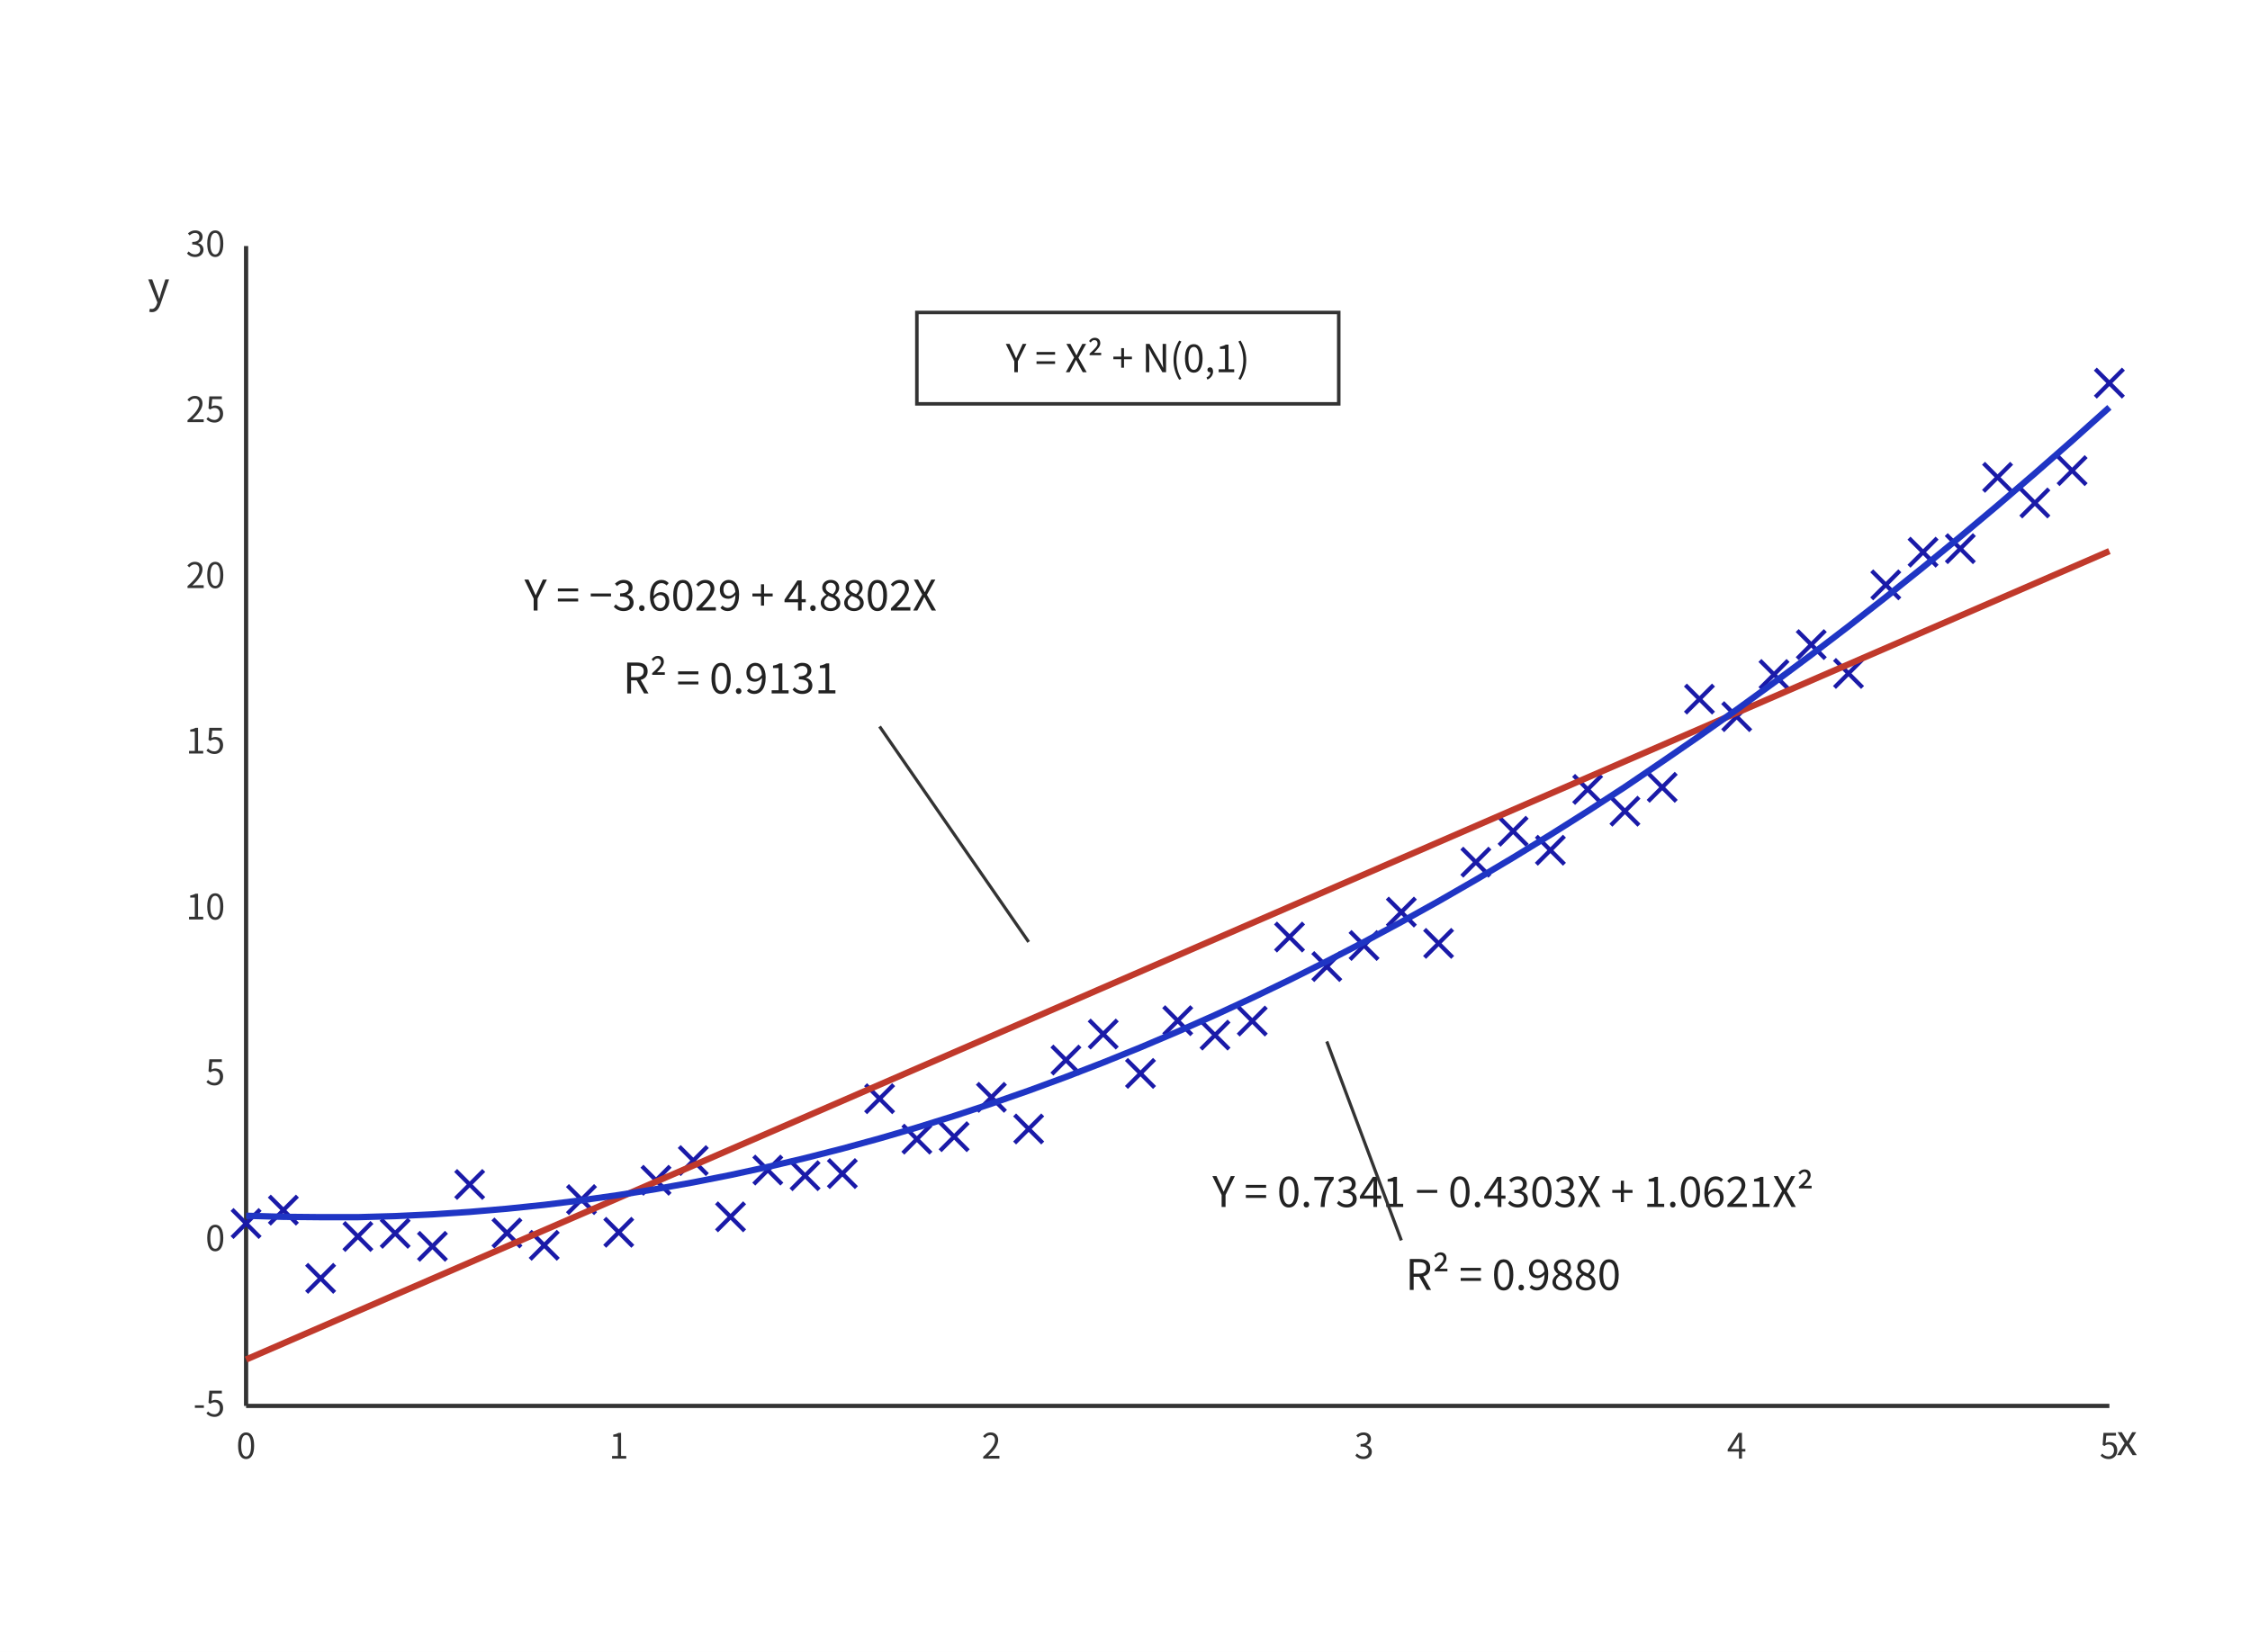
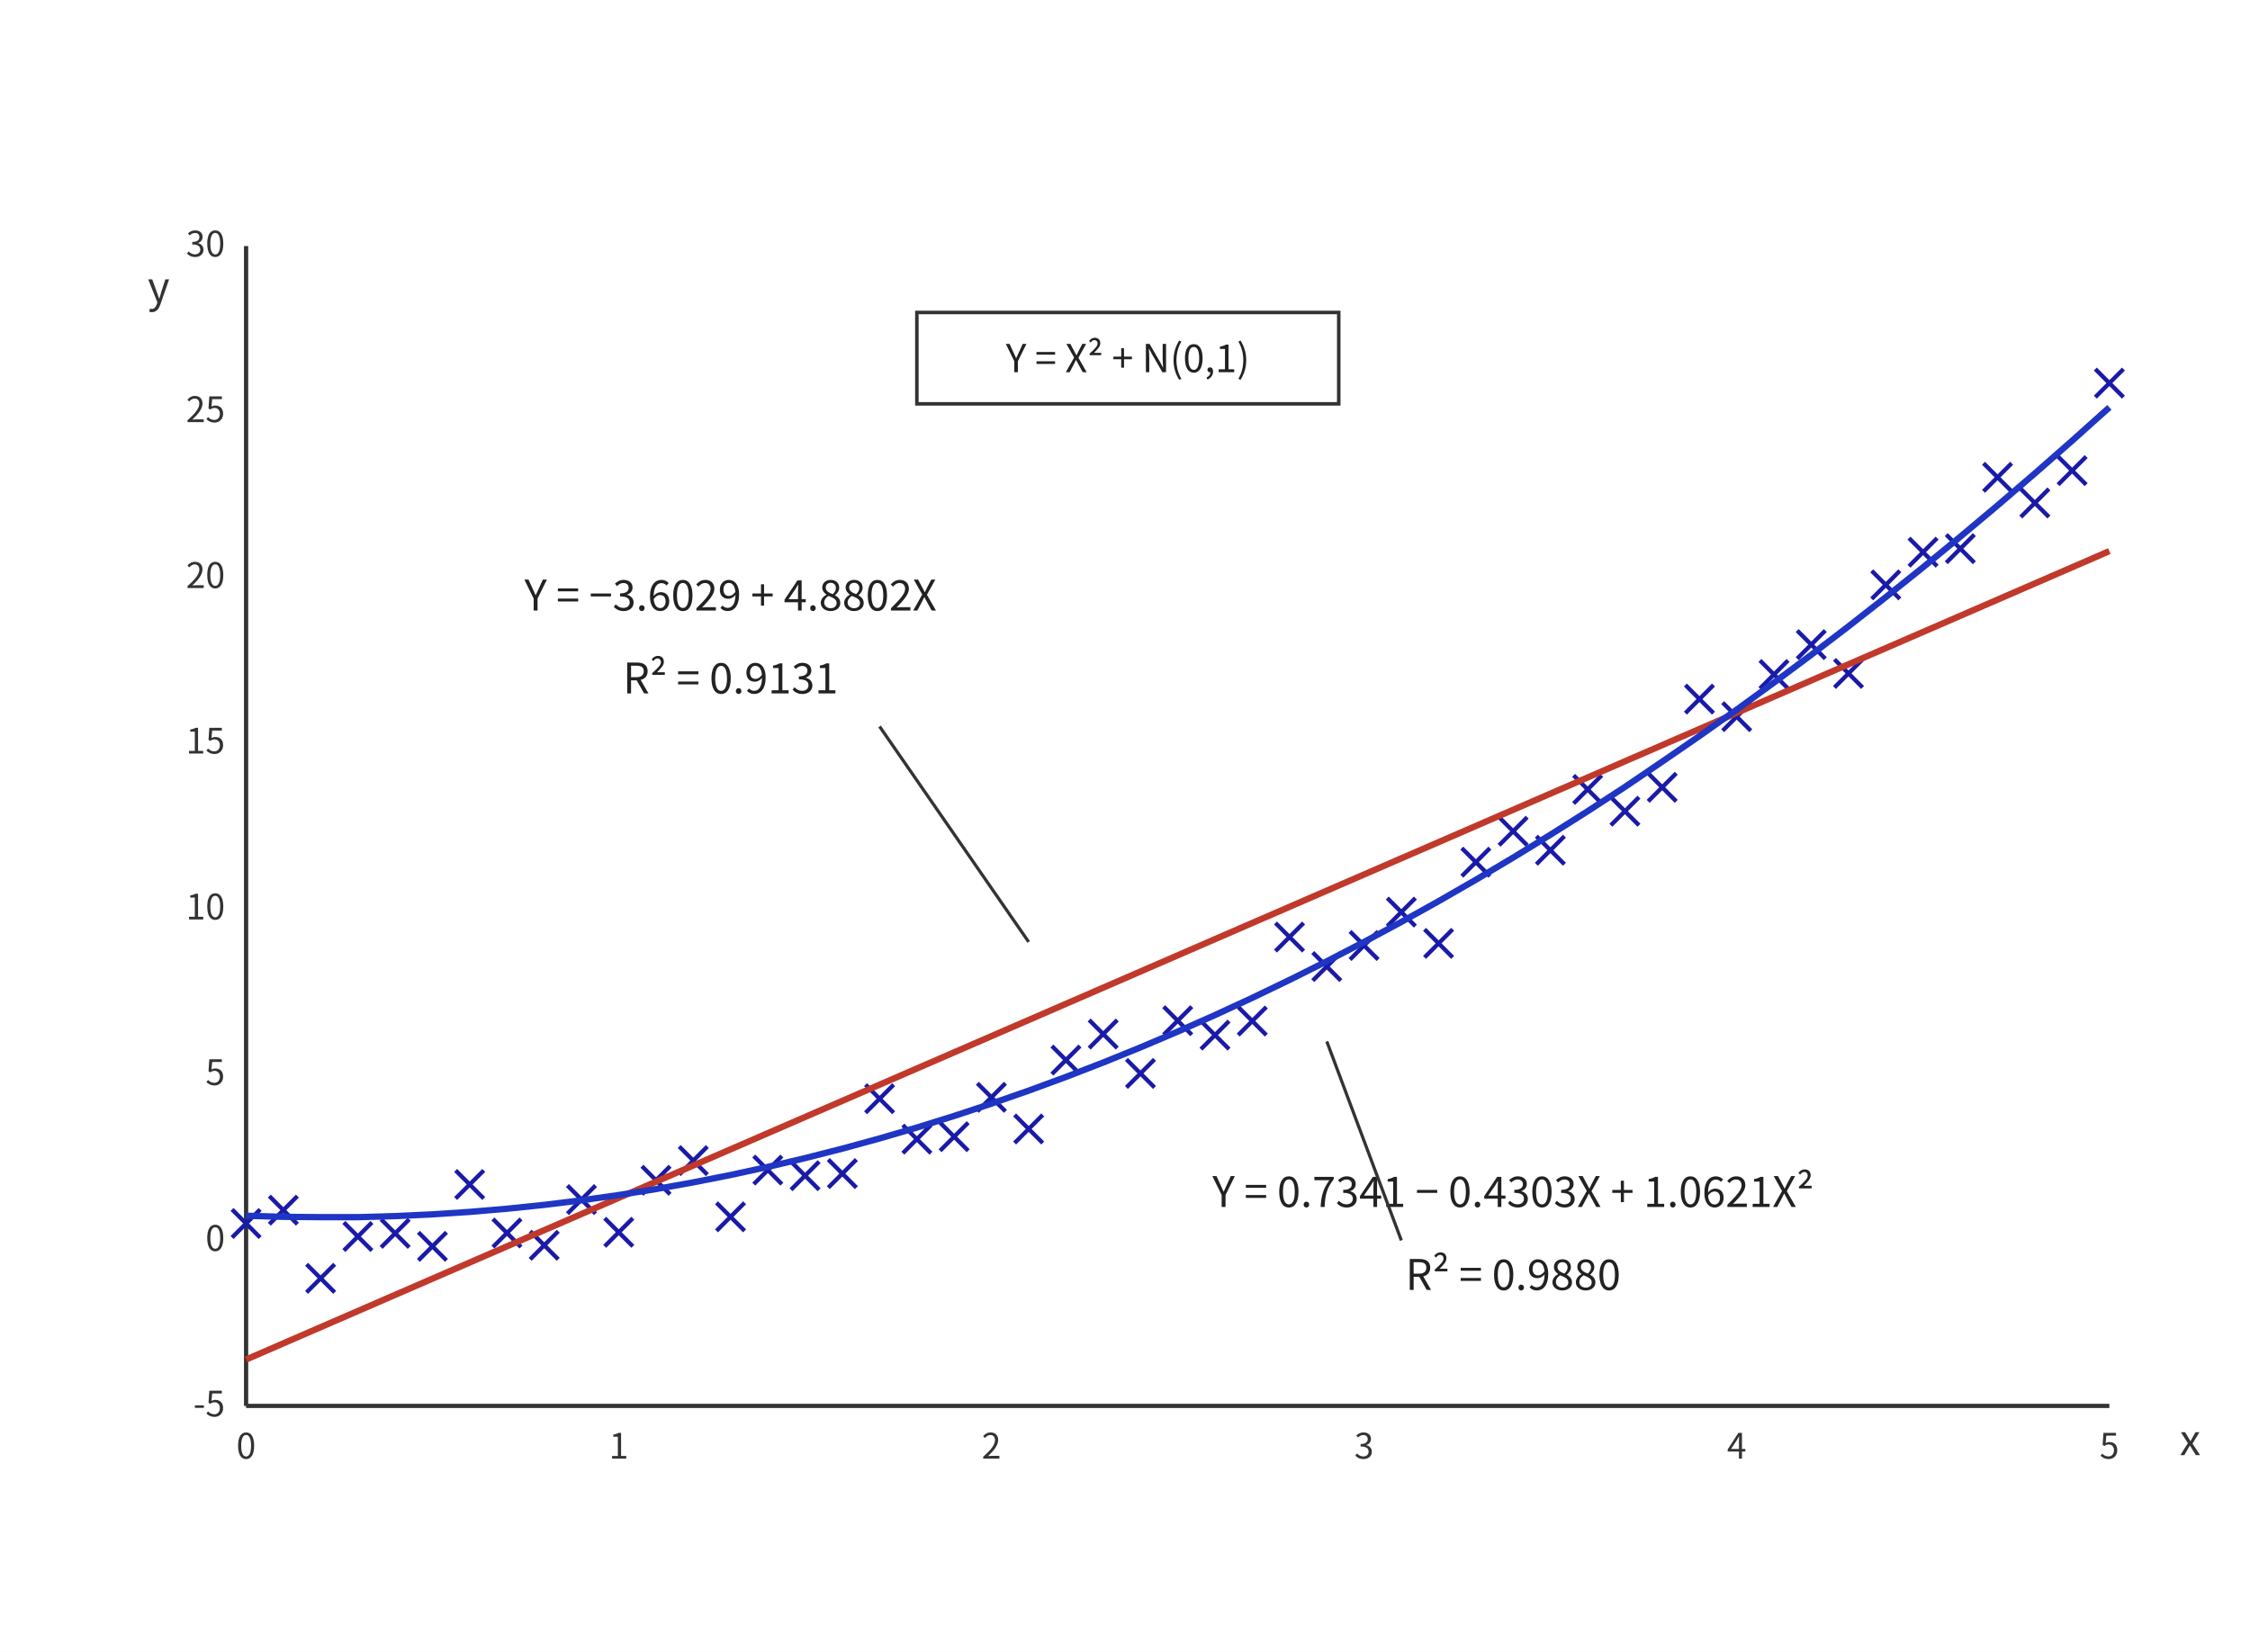
<svg xmlns="http://www.w3.org/2000/svg" width="640" height="470" viewBox="0 0 640 470" font-family="Noto Sans CJK SC, Source Han Sans SC, Microsoft YaHei, sans-serif">
  <rect x="0" y="0" width="640" height="470" fill="#ffffff" />
  <line x1="70" y1="400" x2="600" y2="400" stroke="#333" stroke-width="1.2" />
  <line x1="70" y1="400" x2="70" y2="70" stroke="#333" stroke-width="1.2" />
-   <text x="602" y="414" font-size="12" fill="#333">x</text>
+   <text x="620" y="414" font-size="12" fill="#333">x</text>
  <text x="42" y="86" font-size="12" fill="#333">y</text>
  <text x="70.0" y="415" text-anchor="middle" font-size="10" fill="#333">0</text>
  <text x="176.0" y="415" text-anchor="middle" font-size="10" fill="#333">1</text>
  <text x="282.0" y="415" text-anchor="middle" font-size="10" fill="#333">2</text>
  <text x="388.0" y="415" text-anchor="middle" font-size="10" fill="#333">3</text>
  <text x="494.0" y="415" text-anchor="middle" font-size="10" fill="#333">4</text>
  <text x="600.0" y="415" text-anchor="middle" font-size="10" fill="#333">5</text>
  <text x="64" y="403.0" text-anchor="end" font-size="10" fill="#333">-5</text>
  <text x="64" y="355.9" text-anchor="end" font-size="10" fill="#333">0</text>
  <text x="64" y="308.7" text-anchor="end" font-size="10" fill="#333">5</text>
  <text x="64" y="261.6" text-anchor="end" font-size="10" fill="#333">10</text>
  <text x="64" y="214.4" text-anchor="end" font-size="10" fill="#333">15</text>
  <text x="64" y="167.3" text-anchor="end" font-size="10" fill="#333">20</text>
  <text x="64" y="120.1" text-anchor="end" font-size="10" fill="#333">25</text>
  <text x="64" y="73.0" text-anchor="end" font-size="10" fill="#333">30</text>
  <line x1="66.0" y1="344.1" x2="74.0" y2="352.1" stroke="#1a1aa8" stroke-width="1.2" />
  <line x1="66.0" y1="352.1" x2="74.0" y2="344.1" stroke="#1a1aa8" stroke-width="1.2" />
  <line x1="76.6" y1="340.3" x2="84.6" y2="348.3" stroke="#1a1aa8" stroke-width="1.2" />
  <line x1="76.6" y1="348.3" x2="84.6" y2="340.3" stroke="#1a1aa8" stroke-width="1.2" />
  <line x1="87.2" y1="359.7" x2="95.2" y2="367.7" stroke="#1a1aa8" stroke-width="1.2" />
  <line x1="87.2" y1="367.7" x2="95.2" y2="359.7" stroke="#1a1aa8" stroke-width="1.2" />
  <line x1="97.8" y1="347.8" x2="105.8" y2="355.8" stroke="#1a1aa8" stroke-width="1.2" />
  <line x1="97.8" y1="355.8" x2="105.8" y2="347.8" stroke="#1a1aa8" stroke-width="1.2" />
  <line x1="108.4" y1="346.9" x2="116.4" y2="354.9" stroke="#1a1aa8" stroke-width="1.2" />
  <line x1="108.4" y1="354.9" x2="116.4" y2="346.9" stroke="#1a1aa8" stroke-width="1.2" />
  <line x1="119.0" y1="350.6" x2="127.0" y2="358.6" stroke="#1a1aa8" stroke-width="1.2" />
  <line x1="119.0" y1="358.6" x2="127.0" y2="350.6" stroke="#1a1aa8" stroke-width="1.2" />
  <line x1="129.6" y1="333.0" x2="137.6" y2="341.0" stroke="#1a1aa8" stroke-width="1.2" />
  <line x1="129.6" y1="341.0" x2="137.6" y2="333.0" stroke="#1a1aa8" stroke-width="1.2" />
  <line x1="140.2" y1="346.8" x2="148.2" y2="354.8" stroke="#1a1aa8" stroke-width="1.2" />
  <line x1="140.2" y1="354.8" x2="148.2" y2="346.8" stroke="#1a1aa8" stroke-width="1.2" />
  <line x1="150.8" y1="350.3" x2="158.8" y2="358.3" stroke="#1a1aa8" stroke-width="1.2" />
  <line x1="150.8" y1="358.3" x2="158.8" y2="350.3" stroke="#1a1aa8" stroke-width="1.2" />
  <line x1="161.4" y1="337.3" x2="169.4" y2="345.3" stroke="#1a1aa8" stroke-width="1.2" />
  <line x1="161.4" y1="345.3" x2="169.4" y2="337.3" stroke="#1a1aa8" stroke-width="1.2" />
  <line x1="172.0" y1="346.6" x2="180.0" y2="354.6" stroke="#1a1aa8" stroke-width="1.2" />
  <line x1="172.0" y1="354.6" x2="180.0" y2="346.6" stroke="#1a1aa8" stroke-width="1.2" />
  <line x1="182.6" y1="331.8" x2="190.6" y2="339.8" stroke="#1a1aa8" stroke-width="1.2" />
  <line x1="182.6" y1="339.8" x2="190.6" y2="331.8" stroke="#1a1aa8" stroke-width="1.2" />
  <line x1="193.2" y1="326.2" x2="201.2" y2="334.2" stroke="#1a1aa8" stroke-width="1.2" />
  <line x1="193.2" y1="334.2" x2="201.2" y2="326.2" stroke="#1a1aa8" stroke-width="1.2" />
  <line x1="203.8" y1="342.2" x2="211.8" y2="350.2" stroke="#1a1aa8" stroke-width="1.2" />
  <line x1="203.8" y1="350.2" x2="211.8" y2="342.2" stroke="#1a1aa8" stroke-width="1.2" />
  <line x1="214.4" y1="328.9" x2="222.4" y2="336.9" stroke="#1a1aa8" stroke-width="1.2" />
  <line x1="214.4" y1="336.9" x2="222.4" y2="328.9" stroke="#1a1aa8" stroke-width="1.2" />
  <line x1="225.0" y1="330.5" x2="233.0" y2="338.5" stroke="#1a1aa8" stroke-width="1.2" />
  <line x1="225.0" y1="338.5" x2="233.0" y2="330.5" stroke="#1a1aa8" stroke-width="1.2" />
  <line x1="235.6" y1="329.9" x2="243.6" y2="337.9" stroke="#1a1aa8" stroke-width="1.2" />
  <line x1="235.6" y1="337.9" x2="243.6" y2="329.9" stroke="#1a1aa8" stroke-width="1.2" />
  <line x1="246.2" y1="308.6" x2="254.2" y2="316.6" stroke="#1a1aa8" stroke-width="1.2" />
  <line x1="246.2" y1="316.6" x2="254.2" y2="308.6" stroke="#1a1aa8" stroke-width="1.2" />
  <line x1="256.8" y1="320.1" x2="264.8" y2="328.1" stroke="#1a1aa8" stroke-width="1.2" />
  <line x1="256.8" y1="328.1" x2="264.8" y2="320.1" stroke="#1a1aa8" stroke-width="1.2" />
  <line x1="267.4" y1="319.4" x2="275.4" y2="327.4" stroke="#1a1aa8" stroke-width="1.2" />
  <line x1="267.4" y1="327.4" x2="275.4" y2="319.4" stroke="#1a1aa8" stroke-width="1.2" />
  <line x1="278.0" y1="308.2" x2="286.0" y2="316.2" stroke="#1a1aa8" stroke-width="1.2" />
  <line x1="278.0" y1="316.2" x2="286.0" y2="308.2" stroke="#1a1aa8" stroke-width="1.2" />
  <line x1="288.6" y1="317.2" x2="296.6" y2="325.2" stroke="#1a1aa8" stroke-width="1.2" />
  <line x1="288.6" y1="325.2" x2="296.6" y2="317.2" stroke="#1a1aa8" stroke-width="1.2" />
  <line x1="299.2" y1="297.6" x2="307.2" y2="305.6" stroke="#1a1aa8" stroke-width="1.2" />
  <line x1="299.2" y1="305.6" x2="307.2" y2="297.6" stroke="#1a1aa8" stroke-width="1.2" />
  <line x1="309.8" y1="290.2" x2="317.8" y2="298.2" stroke="#1a1aa8" stroke-width="1.2" />
  <line x1="309.8" y1="298.2" x2="317.8" y2="290.2" stroke="#1a1aa8" stroke-width="1.2" />
  <line x1="320.4" y1="301.4" x2="328.4" y2="309.4" stroke="#1a1aa8" stroke-width="1.2" />
  <line x1="320.4" y1="309.4" x2="328.4" y2="301.4" stroke="#1a1aa8" stroke-width="1.2" />
  <line x1="331.0" y1="286.4" x2="339.0" y2="294.4" stroke="#1a1aa8" stroke-width="1.2" />
  <line x1="331.0" y1="294.4" x2="339.0" y2="286.4" stroke="#1a1aa8" stroke-width="1.2" />
  <line x1="341.6" y1="290.5" x2="349.6" y2="298.5" stroke="#1a1aa8" stroke-width="1.2" />
  <line x1="341.6" y1="298.5" x2="349.6" y2="290.5" stroke="#1a1aa8" stroke-width="1.2" />
  <line x1="352.2" y1="286.5" x2="360.2" y2="294.5" stroke="#1a1aa8" stroke-width="1.2" />
  <line x1="352.2" y1="294.5" x2="360.2" y2="286.5" stroke="#1a1aa8" stroke-width="1.2" />
  <line x1="362.8" y1="262.6" x2="370.8" y2="270.6" stroke="#1a1aa8" stroke-width="1.2" />
  <line x1="362.8" y1="270.6" x2="370.8" y2="262.6" stroke="#1a1aa8" stroke-width="1.2" />
  <line x1="373.4" y1="271.0" x2="381.4" y2="279.0" stroke="#1a1aa8" stroke-width="1.2" />
  <line x1="373.4" y1="279.0" x2="381.4" y2="271.0" stroke="#1a1aa8" stroke-width="1.2" />
  <line x1="384.0" y1="265.0" x2="392.0" y2="273.0" stroke="#1a1aa8" stroke-width="1.2" />
  <line x1="384.0" y1="273.0" x2="392.0" y2="265.0" stroke="#1a1aa8" stroke-width="1.2" />
  <line x1="394.6" y1="255.5" x2="402.6" y2="263.5" stroke="#1a1aa8" stroke-width="1.2" />
  <line x1="394.6" y1="263.5" x2="402.6" y2="255.5" stroke="#1a1aa8" stroke-width="1.2" />
  <line x1="405.2" y1="264.4" x2="413.2" y2="272.4" stroke="#1a1aa8" stroke-width="1.2" />
  <line x1="405.2" y1="272.4" x2="413.2" y2="264.4" stroke="#1a1aa8" stroke-width="1.2" />
  <line x1="415.8" y1="241.3" x2="423.8" y2="249.3" stroke="#1a1aa8" stroke-width="1.2" />
  <line x1="415.8" y1="249.3" x2="423.8" y2="241.3" stroke="#1a1aa8" stroke-width="1.2" />
  <line x1="426.4" y1="232.5" x2="434.4" y2="240.5" stroke="#1a1aa8" stroke-width="1.2" />
  <line x1="426.4" y1="240.5" x2="434.4" y2="232.5" stroke="#1a1aa8" stroke-width="1.2" />
  <line x1="437.0" y1="237.9" x2="445.0" y2="245.9" stroke="#1a1aa8" stroke-width="1.2" />
  <line x1="437.0" y1="245.9" x2="445.0" y2="237.9" stroke="#1a1aa8" stroke-width="1.2" />
  <line x1="447.6" y1="220.6" x2="455.6" y2="228.6" stroke="#1a1aa8" stroke-width="1.2" />
  <line x1="447.6" y1="228.6" x2="455.6" y2="220.6" stroke="#1a1aa8" stroke-width="1.2" />
  <line x1="458.2" y1="226.8" x2="466.2" y2="234.8" stroke="#1a1aa8" stroke-width="1.2" />
  <line x1="458.2" y1="234.8" x2="466.2" y2="226.8" stroke="#1a1aa8" stroke-width="1.2" />
  <line x1="468.8" y1="220.0" x2="476.8" y2="228.0" stroke="#1a1aa8" stroke-width="1.2" />
  <line x1="468.8" y1="228.0" x2="476.8" y2="220.0" stroke="#1a1aa8" stroke-width="1.2" />
  <line x1="479.4" y1="194.9" x2="487.4" y2="202.9" stroke="#1a1aa8" stroke-width="1.2" />
  <line x1="479.4" y1="202.9" x2="487.4" y2="194.9" stroke="#1a1aa8" stroke-width="1.2" />
  <line x1="490.0" y1="199.9" x2="498.0" y2="207.9" stroke="#1a1aa8" stroke-width="1.2" />
  <line x1="490.0" y1="207.9" x2="498.0" y2="199.9" stroke="#1a1aa8" stroke-width="1.2" />
  <line x1="500.6" y1="187.9" x2="508.6" y2="195.9" stroke="#1a1aa8" stroke-width="1.2" />
  <line x1="500.6" y1="195.9" x2="508.6" y2="187.9" stroke="#1a1aa8" stroke-width="1.2" />
  <line x1="511.2" y1="179.4" x2="519.2" y2="187.4" stroke="#1a1aa8" stroke-width="1.2" />
  <line x1="511.2" y1="187.4" x2="519.2" y2="179.4" stroke="#1a1aa8" stroke-width="1.2" />
  <line x1="521.8" y1="187.6" x2="529.8" y2="195.6" stroke="#1a1aa8" stroke-width="1.2" />
  <line x1="521.8" y1="195.6" x2="529.8" y2="187.6" stroke="#1a1aa8" stroke-width="1.2" />
  <line x1="532.4" y1="162.4" x2="540.4" y2="170.4" stroke="#1a1aa8" stroke-width="1.2" />
  <line x1="532.4" y1="170.4" x2="540.4" y2="162.4" stroke="#1a1aa8" stroke-width="1.2" />
  <line x1="543.0" y1="153.1" x2="551.0" y2="161.1" stroke="#1a1aa8" stroke-width="1.2" />
  <line x1="543.0" y1="161.1" x2="551.0" y2="153.1" stroke="#1a1aa8" stroke-width="1.2" />
  <line x1="553.6" y1="152.1" x2="561.6" y2="160.1" stroke="#1a1aa8" stroke-width="1.2" />
  <line x1="553.6" y1="160.1" x2="561.6" y2="152.1" stroke="#1a1aa8" stroke-width="1.2" />
  <line x1="564.2" y1="131.8" x2="572.2" y2="139.8" stroke="#1a1aa8" stroke-width="1.2" />
  <line x1="564.2" y1="139.8" x2="572.2" y2="131.8" stroke="#1a1aa8" stroke-width="1.2" />
  <line x1="574.8" y1="139.1" x2="582.8" y2="147.1" stroke="#1a1aa8" stroke-width="1.2" />
  <line x1="574.8" y1="147.1" x2="582.8" y2="139.1" stroke="#1a1aa8" stroke-width="1.2" />
  <line x1="585.4" y1="129.9" x2="593.4" y2="137.9" stroke="#1a1aa8" stroke-width="1.2" />
  <line x1="585.4" y1="137.9" x2="593.4" y2="129.9" stroke="#1a1aa8" stroke-width="1.2" />
  <line x1="596.0" y1="105.0" x2="604.0" y2="113.0" stroke="#1a1aa8" stroke-width="1.2" />
  <line x1="596.0" y1="113.0" x2="604.0" y2="105.0" stroke="#1a1aa8" stroke-width="1.2" />
  <line x1="70.0" y1="386.8" x2="600.0" y2="156.8" stroke="#c0392b" stroke-width="1.8" />
  <polyline points="70.0,345.9 80.6,346.2 91.2,346.3 101.8,346.3 112.4,346.0 123.0,345.5 133.6,344.8 144.2,343.9 154.8,342.8 165.4,341.5 176.0,340.0 186.6,338.3 197.2,336.4 207.8,334.3 218.4,332.0 229.0,329.5 239.6,326.8 250.2,323.9 260.8,320.8 271.4,317.5 282.0,314.0 292.6,310.3 303.2,306.4 313.8,302.3 324.4,298.0 335.0,293.5 345.6,288.8 356.2,283.9 366.8,278.8 377.4,273.5 388.0,268.0 398.6,262.3 409.2,256.4 419.8,250.3 430.4,244.0 441.0,237.5 451.6,230.8 462.2,223.9 472.8,216.7 483.4,209.4 494.0,201.9 504.6,194.2 515.2,186.3 525.8,178.2 536.4,169.9 547.0,161.4 557.6,152.7 568.2,143.8 578.8,134.7 589.4,125.4 600.0,115.9" fill="none" stroke="#1f35c4" stroke-width="1.8" />
  <rect x="260.8" y="88.9" width="120" height="26" fill="#fff" stroke="#333" />
  <text x="320.8" y="105.9" text-anchor="middle" font-size="11" fill="#222">Y = X² + N(0,1)</text>
  <text x="207.8" y="173.7" text-anchor="middle" font-size="12" fill="#222">Y = −3.6029 + 4.8802X</text>
  <text x="207.8" y="197.3" text-anchor="middle" font-size="12" fill="#222">R² = 0.9131</text>
  <line x1="250.2" y1="206.7" x2="292.6" y2="268.0" stroke="#333" stroke-width="0.9" />
  <text x="430.4" y="343.4" text-anchor="middle" font-size="12" fill="#222">Y = 0.7341 − 0.4303X + 1.0621X²</text>
  <text x="430.4" y="367.0" text-anchor="middle" font-size="12" fill="#222">R² = 0.9880</text>
  <line x1="398.6" y1="352.9" x2="377.4" y2="296.3" stroke="#333" stroke-width="0.9" />
</svg>
